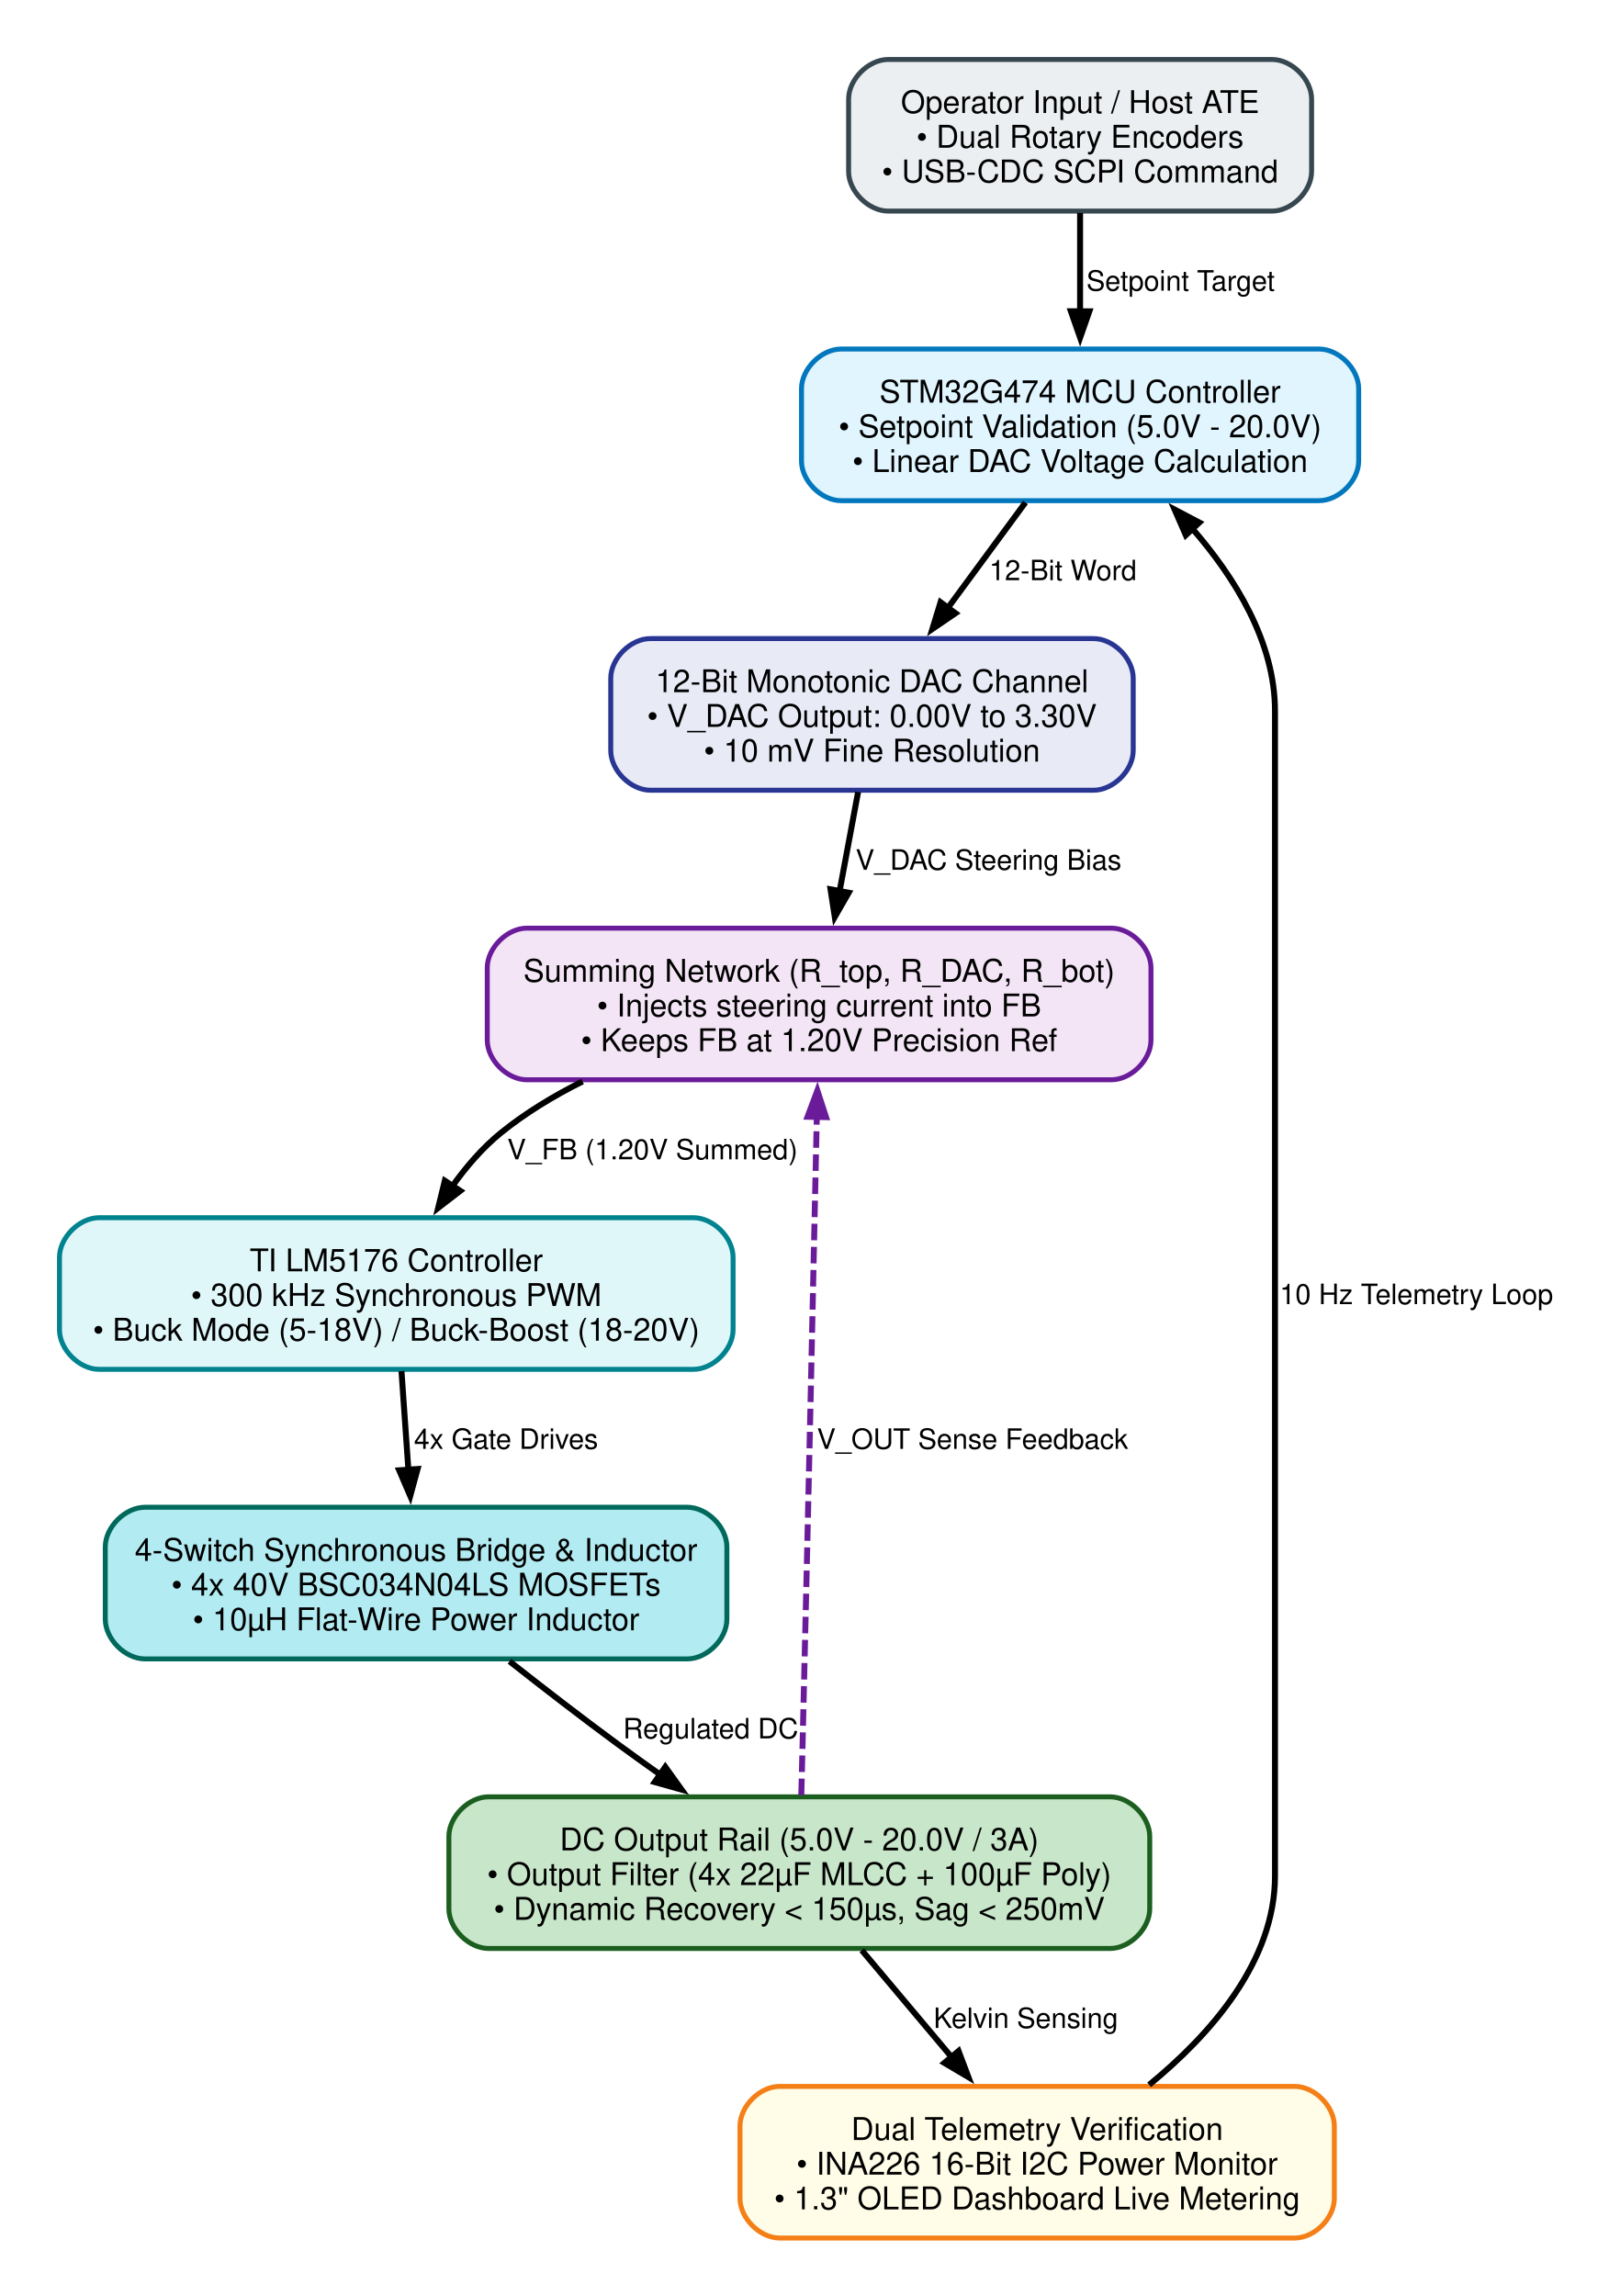
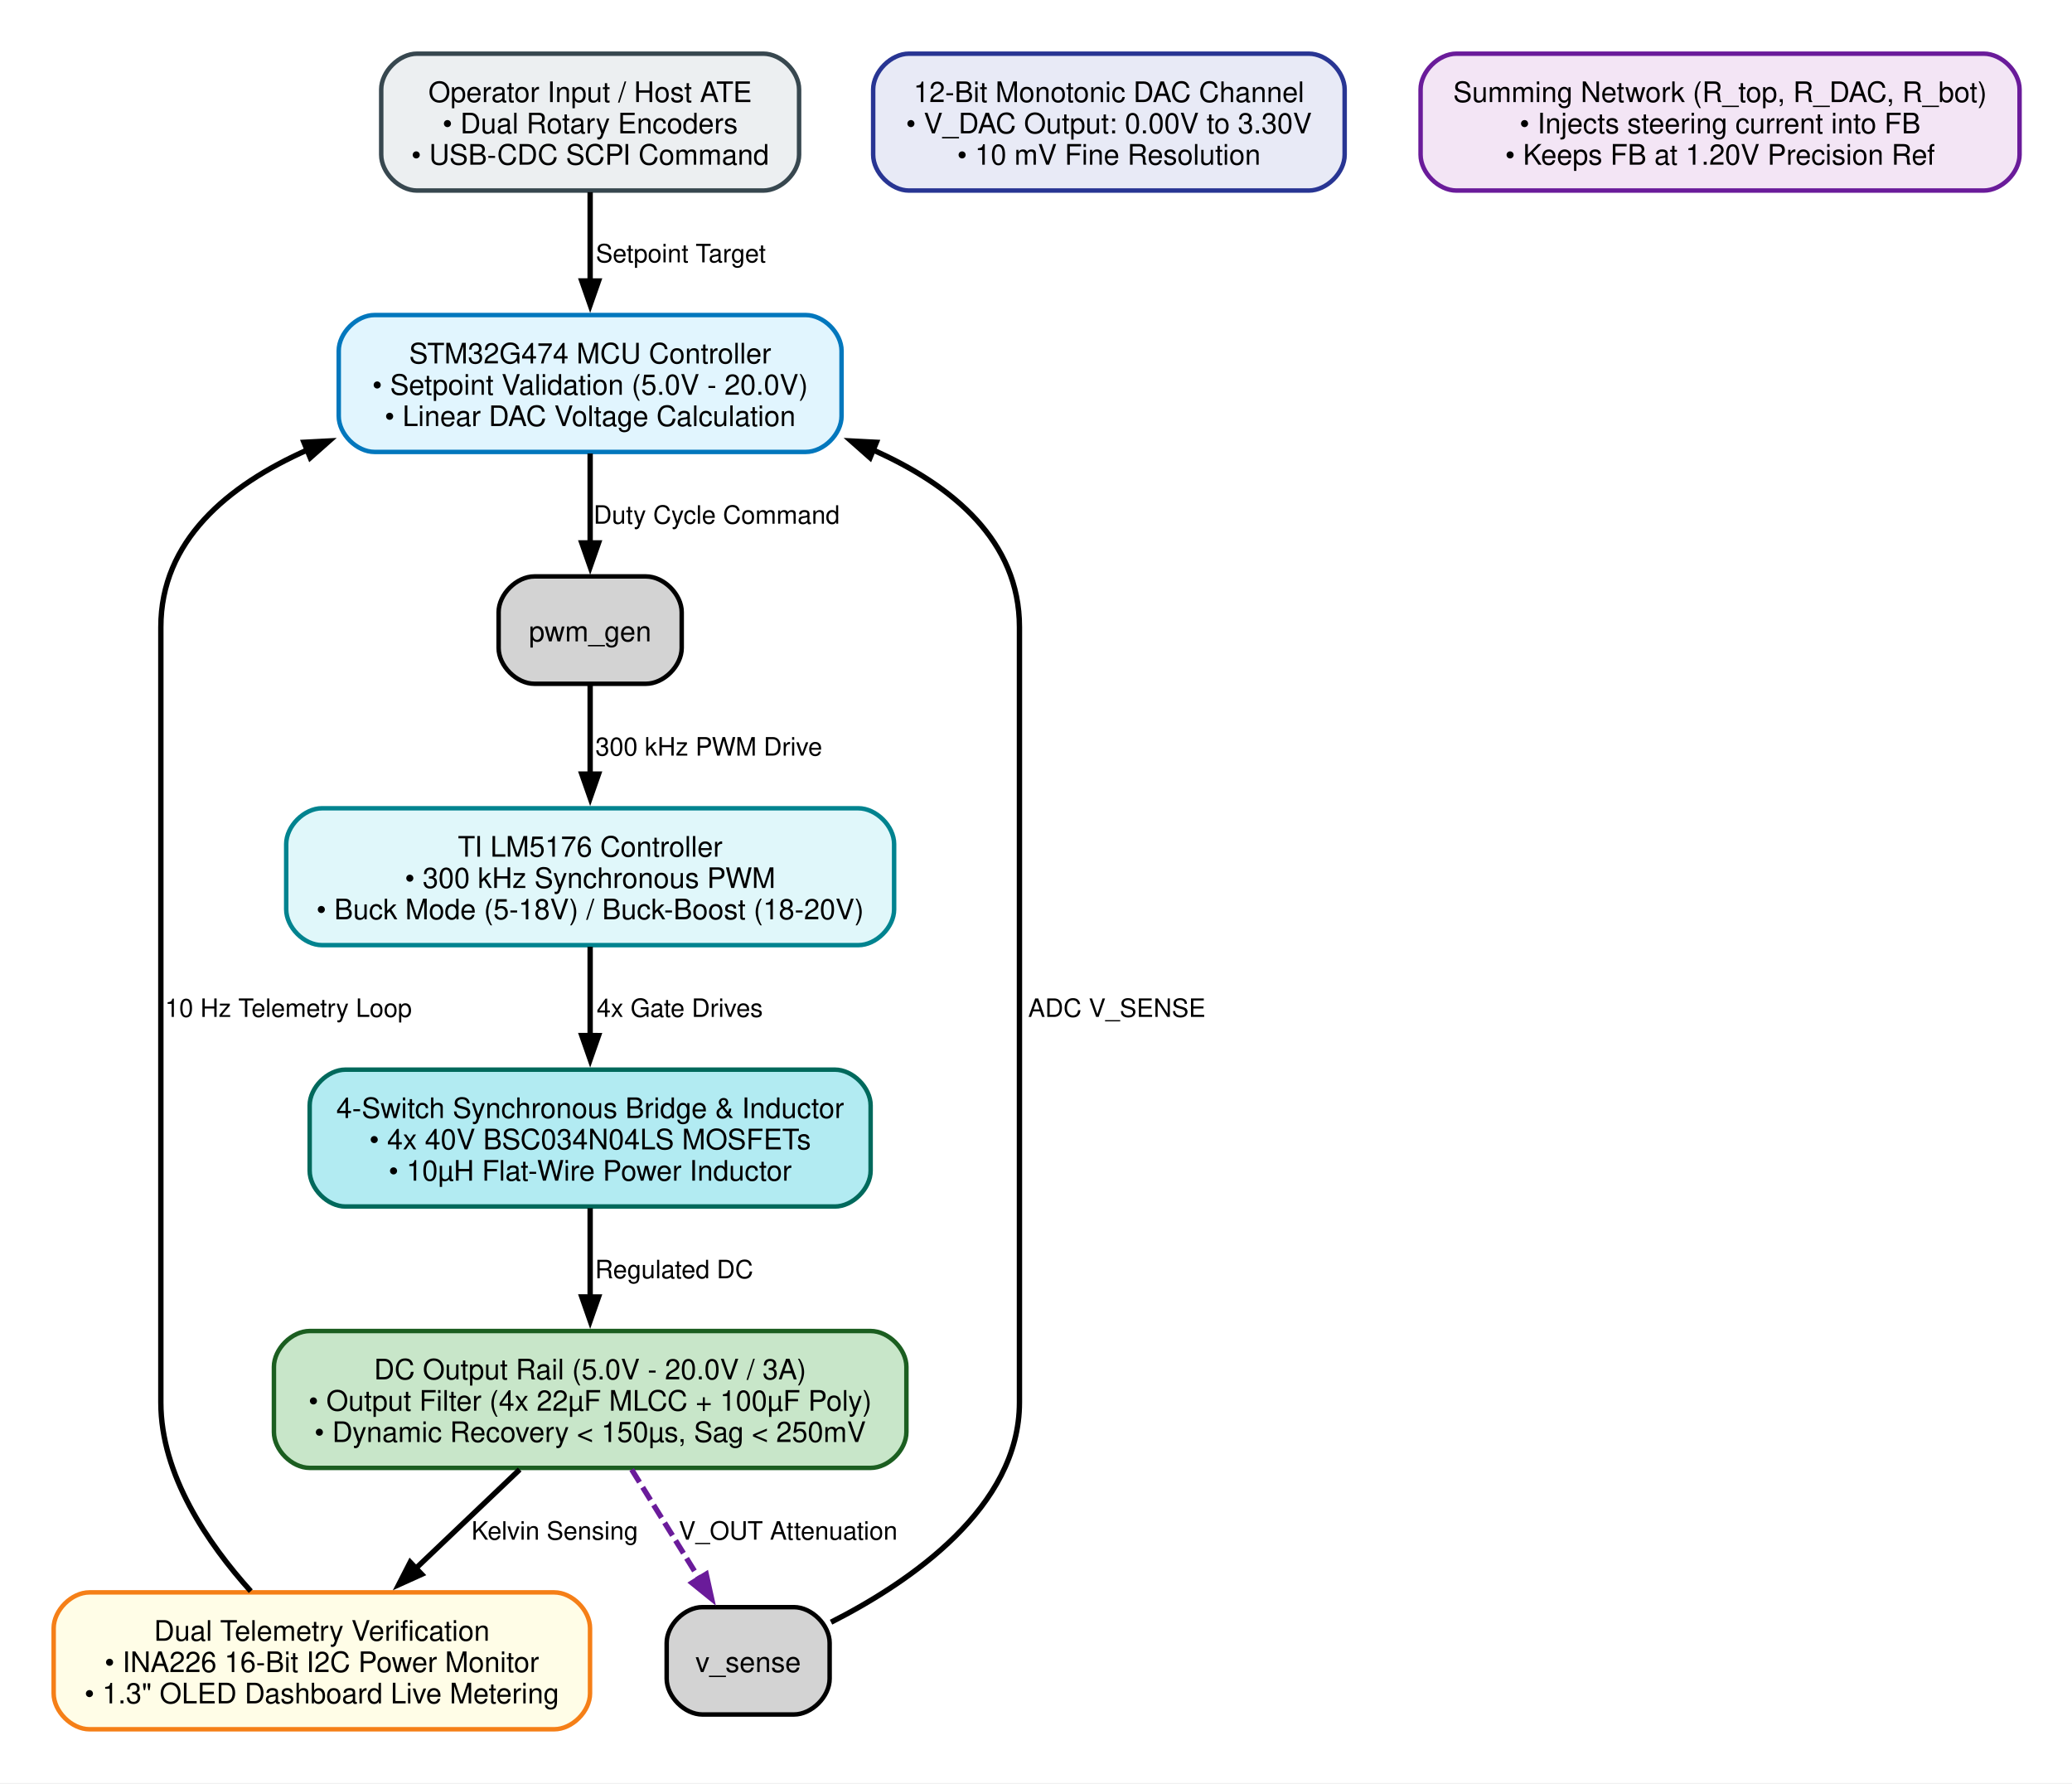
- <svg xmlns="http://www.w3.org/2000/svg" width="487pt" height="695pt" viewBox="0.00 0.00 487.00 695.00">
-   <g id="graph0" class="graph" transform="scale(1 1) rotate(0) translate(18 677.45)">
-     <polygon fill="#ffffff" stroke="none" points="-18,18 -18,-677.45 469.2,-677.45 469.2,18 -18,18" />
+ <svg xmlns="http://www.w3.org/2000/svg" width="695pt" height="598pt" viewBox="0.00 0.00 695.00 598.00">
+   <g id="graph0" class="graph" transform="scale(1 1) rotate(0) translate(18 579.9)">
+     <polygon fill="#ffffff" stroke="none" points="-18,18 -18,-579.9 677.41,-579.9 677.41,18 -18,18" />
    <g id="node1" class="node">
-       <path fill="#eceff1" stroke="#37474f" stroke-width="1.5" d="M367.03,-659.45C367.03,-659.45 250.88,-659.45 250.88,-659.45 244.88,-659.45 238.88,-653.45 238.88,-647.45 238.88,-647.45 238.88,-625.55 238.88,-625.55 238.88,-619.55 244.88,-613.55 250.88,-613.55 250.88,-613.55 367.03,-613.55 367.03,-613.55 373.03,-613.55 379.03,-619.55 379.03,-625.55 379.03,-625.55 379.03,-647.45 379.03,-647.45 379.03,-653.45 373.03,-659.45 367.03,-659.45" />
-       <text xml:space="preserve" text-anchor="middle" x="308.95" y="-643.23" font-family="Helvetica, Arial, sans-serif" font-size="9.50">Operator Input / Host ATE</text>
-       <text xml:space="preserve" text-anchor="middle" x="308.95" y="-632.73" font-family="Helvetica, Arial, sans-serif" font-size="9.50">• Dual Rotary Encoders</text>
-       <text xml:space="preserve" text-anchor="middle" x="308.95" y="-622.23" font-family="Helvetica, Arial, sans-serif" font-size="9.50">• USB-CDC SCPI Command</text>
+       <path fill="#eceff1" stroke="#37474f" stroke-width="1.5" d="M238.03,-561.9C238.03,-561.9 121.88,-561.9 121.88,-561.9 115.88,-561.9 109.87,-555.9 109.87,-549.9 109.87,-549.9 109.87,-528 109.87,-528 109.87,-522 115.87,-516 121.87,-516 121.87,-516 238.03,-516 238.03,-516 244.03,-516 250.03,-522 250.03,-528 250.03,-528 250.03,-549.9 250.03,-549.9 250.03,-555.9 244.03,-561.9 238.03,-561.9" />
+       <text xml:space="preserve" text-anchor="middle" x="179.95" y="-545.67" font-family="Helvetica, Arial, sans-serif" font-size="9.50">Operator Input / Host ATE</text>
+       <text xml:space="preserve" text-anchor="middle" x="179.95" y="-535.17" font-family="Helvetica, Arial, sans-serif" font-size="9.50">• Dual Rotary Encoders</text>
+       <text xml:space="preserve" text-anchor="middle" x="179.95" y="-524.67" font-family="Helvetica, Arial, sans-serif" font-size="9.50">• USB-CDC SCPI Command</text>
    </g>
    <g id="node2" class="node">
-       <path fill="#e1f5fe" stroke="#0277bd" stroke-width="1.5" d="M381.28,-571.8C381.28,-571.8 236.62,-571.8 236.62,-571.8 230.62,-571.8 224.62,-565.8 224.62,-559.8 224.62,-559.8 224.62,-537.9 224.62,-537.9 224.62,-531.9 230.62,-525.9 236.62,-525.9 236.62,-525.9 381.28,-525.9 381.28,-525.9 387.28,-525.9 393.28,-531.9 393.28,-537.9 393.28,-537.9 393.28,-559.8 393.28,-559.8 393.28,-565.8 387.28,-571.8 381.28,-571.8" />
-       <text xml:space="preserve" text-anchor="middle" x="308.95" y="-555.57" font-family="Helvetica, Arial, sans-serif" font-size="9.50">STM32G474 MCU Controller</text>
-       <text xml:space="preserve" text-anchor="middle" x="308.95" y="-545.07" font-family="Helvetica, Arial, sans-serif" font-size="9.50">• Setpoint Validation (5.0V - 20.0V)</text>
-       <text xml:space="preserve" text-anchor="middle" x="308.95" y="-534.57" font-family="Helvetica, Arial, sans-serif" font-size="9.50">• Linear DAC Voltage Calculation</text>
+       <path fill="#e1f5fe" stroke="#0277bd" stroke-width="1.5" d="M252.28,-474.25C252.28,-474.25 107.62,-474.25 107.62,-474.25 101.62,-474.25 95.62,-468.25 95.62,-462.25 95.62,-462.25 95.62,-440.35 95.62,-440.35 95.62,-434.35 101.62,-428.35 107.62,-428.35 107.62,-428.35 252.28,-428.35 252.28,-428.35 258.28,-428.35 264.28,-434.35 264.28,-440.35 264.28,-440.35 264.28,-462.25 264.28,-462.25 264.28,-468.25 258.28,-474.25 252.28,-474.25" />
+       <text xml:space="preserve" text-anchor="middle" x="179.95" y="-458.02" font-family="Helvetica, Arial, sans-serif" font-size="9.50">STM32G474 MCU Controller</text>
+       <text xml:space="preserve" text-anchor="middle" x="179.95" y="-447.52" font-family="Helvetica, Arial, sans-serif" font-size="9.50">• Setpoint Validation (5.0V - 20.0V)</text>
+       <text xml:space="preserve" text-anchor="middle" x="179.95" y="-437.02" font-family="Helvetica, Arial, sans-serif" font-size="9.50">• Linear DAC Voltage Calculation</text>
    </g>
    <g id="edge1" class="edge">
-       <path fill="none" stroke="black" stroke-width="1.8" d="M308.95,-613C308.95,-603.82 308.95,-593.03 308.95,-582.99" />
-       <polygon fill="black" stroke="black" stroke-width="1.8" points="311.76,-583.22 308.96,-575.22 306.16,-583.23 311.76,-583.22" />
-       <text xml:space="preserve" text-anchor="middle" x="338.2" y="-589.47" font-family="Helvetica, Arial, sans-serif" font-size="8.50"> Setpoint Target</text>
+       <path fill="none" stroke="black" stroke-width="1.8" d="M179.95,-515.45C179.95,-506.27 179.95,-495.48 179.95,-485.44" />
+       <polygon fill="black" stroke="black" stroke-width="1.8" points="182.76,-485.67 179.96,-477.67 177.16,-485.68 182.76,-485.67" />
+       <text xml:space="preserve" text-anchor="middle" x="209.2" y="-491.92" font-family="Helvetica, Arial, sans-serif" font-size="8.50"> Setpoint Target</text>
+     </g>
+     <g id="node9" class="node">
+       <path fill="lightgrey" stroke="black" stroke-width="1.5" d="M198.66,-386.6C198.66,-386.6 161.25,-386.6 161.25,-386.6 155.25,-386.6 149.25,-380.6 149.25,-374.6 149.25,-374.6 149.25,-362.6 149.25,-362.6 149.25,-356.6 155.25,-350.6 161.25,-350.6 161.25,-350.6 198.66,-350.6 198.66,-350.6 204.66,-350.6 210.66,-356.6 210.66,-362.6 210.66,-362.6 210.66,-374.6 210.66,-374.6 210.66,-380.6 204.66,-386.6 198.66,-386.6" />
+       <text xml:space="preserve" text-anchor="middle" x="179.95" y="-364.82" font-family="Helvetica, Arial, sans-serif" font-size="9.50">pwm_gen</text>
+     </g>
+     <g id="edge2" class="edge">
+       <path fill="none" stroke="black" stroke-width="1.8" d="M179.95,-427.82C179.95,-418.47 179.95,-407.51 179.95,-397.64" />
+       <polygon fill="black" stroke="black" stroke-width="1.8" points="182.76,-397.83 179.96,-389.83 177.16,-397.83 182.76,-397.83" />
+       <text xml:space="preserve" text-anchor="middle" x="221.2" y="-404.27" font-family="Helvetica, Arial, sans-serif" font-size="8.50"> Duty Cycle Command</text>
    </g>
    <g id="node3" class="node">
-       <path fill="#e8eaf6" stroke="#283593" stroke-width="1.5" d="M313.03,-484.15C313.03,-484.15 178.88,-484.15 178.88,-484.15 172.88,-484.15 166.88,-478.15 166.88,-472.15 166.88,-472.15 166.88,-450.25 166.88,-450.25 166.88,-444.25 172.88,-438.25 178.88,-438.25 178.88,-438.25 313.03,-438.25 313.03,-438.25 319.03,-438.25 325.03,-444.25 325.03,-450.25 325.03,-450.25 325.03,-472.15 325.03,-472.15 325.03,-478.15 319.03,-484.15 313.03,-484.15" />
-       <text xml:space="preserve" text-anchor="middle" x="245.95" y="-467.92" font-family="Helvetica, Arial, sans-serif" font-size="9.50">12-Bit Monotonic DAC Channel</text>
-       <text xml:space="preserve" text-anchor="middle" x="245.95" y="-457.42" font-family="Helvetica, Arial, sans-serif" font-size="9.50">• V_DAC Output: 0.00V to 3.30V</text>
-       <text xml:space="preserve" text-anchor="middle" x="245.95" y="-446.92" font-family="Helvetica, Arial, sans-serif" font-size="9.50">• 10 mV Fine Resolution</text>
-     </g>
-     <g id="edge2" class="edge">
-       <path fill="none" stroke="black" stroke-width="1.8" d="M292.4,-525.35C285.23,-515.59 276.7,-504 268.92,-493.43" />
-       <polygon fill="black" stroke="black" stroke-width="1.8" points="271.23,-491.83 264.23,-487.05 266.71,-495.15 271.23,-491.83" />
-       <text xml:space="preserve" text-anchor="middle" x="302.59" y="-501.82" font-family="Helvetica, Arial, sans-serif" font-size="8.50"> 12-Bit Word</text>
+       <path fill="#e8eaf6" stroke="#283593" stroke-width="1.5" d="M421.03,-561.9C421.03,-561.9 286.88,-561.9 286.88,-561.9 280.88,-561.9 274.88,-555.9 274.88,-549.9 274.88,-549.9 274.88,-528 274.88,-528 274.88,-522 280.88,-516 286.88,-516 286.88,-516 421.03,-516 421.03,-516 427.03,-516 433.03,-522 433.03,-528 433.03,-528 433.03,-549.9 433.03,-549.9 433.03,-555.9 427.03,-561.9 421.03,-561.9" />
+       <text xml:space="preserve" text-anchor="middle" x="353.95" y="-545.67" font-family="Helvetica, Arial, sans-serif" font-size="9.50">12-Bit Monotonic DAC Channel</text>
+       <text xml:space="preserve" text-anchor="middle" x="353.95" y="-535.17" font-family="Helvetica, Arial, sans-serif" font-size="9.50">• V_DAC Output: 0.00V to 3.30V</text>
+       <text xml:space="preserve" text-anchor="middle" x="353.95" y="-524.67" font-family="Helvetica, Arial, sans-serif" font-size="9.50">• 10 mV Fine Resolution</text>
    </g>
    <g id="node4" class="node">
-       <path fill="#f3e5f5" stroke="#6a1b9a" stroke-width="1.5" d="M318.41,-396.5C318.41,-396.5 141.5,-396.5 141.5,-396.5 135.5,-396.5 129.5,-390.5 129.5,-384.5 129.5,-384.5 129.5,-362.6 129.5,-362.6 129.5,-356.6 135.5,-350.6 141.5,-350.6 141.5,-350.6 318.41,-350.6 318.41,-350.6 324.41,-350.6 330.41,-356.6 330.41,-362.6 330.41,-362.6 330.41,-384.5 330.41,-384.5 330.41,-390.5 324.41,-396.5 318.41,-396.5" />
-       <text xml:space="preserve" text-anchor="middle" x="229.95" y="-380.27" font-family="Helvetica, Arial, sans-serif" font-size="9.50">Summing Network (R_top, R_DAC, R_bot)</text>
-       <text xml:space="preserve" text-anchor="middle" x="229.95" y="-369.77" font-family="Helvetica, Arial, sans-serif" font-size="9.50">• Injects steering current into FB</text>
-       <text xml:space="preserve" text-anchor="middle" x="229.95" y="-359.27" font-family="Helvetica, Arial, sans-serif" font-size="9.50">• Keeps FB at 1.20V Precision Ref</text>
+       <path fill="#f3e5f5" stroke="#6a1b9a" stroke-width="1.5" d="M647.41,-561.9C647.41,-561.9 470.5,-561.9 470.5,-561.9 464.5,-561.9 458.5,-555.9 458.5,-549.9 458.5,-549.9 458.5,-528 458.5,-528 458.5,-522 464.5,-516 470.5,-516 470.5,-516 647.41,-516 647.41,-516 653.41,-516 659.41,-522 659.41,-528 659.41,-528 659.41,-549.9 659.41,-549.9 659.41,-555.9 653.41,-561.9 647.41,-561.9" />
+       <text xml:space="preserve" text-anchor="middle" x="558.95" y="-545.67" font-family="Helvetica, Arial, sans-serif" font-size="9.50">Summing Network (R_top, R_DAC, R_bot)</text>
+       <text xml:space="preserve" text-anchor="middle" x="558.95" y="-535.17" font-family="Helvetica, Arial, sans-serif" font-size="9.50">• Injects steering current into FB</text>
+       <text xml:space="preserve" text-anchor="middle" x="558.95" y="-524.67" font-family="Helvetica, Arial, sans-serif" font-size="9.50">• Keeps FB at 1.20V Precision Ref</text>
+     </g>
+     <g id="node5" class="node">
+       <path fill="#e0f7fa" stroke="#00838f" stroke-width="1.5" d="M269.91,-308.85C269.91,-308.85 90,-308.85 90,-308.85 84,-308.85 78,-302.85 78,-296.85 78,-296.85 78,-274.95 78,-274.95 78,-268.95 84,-262.95 90,-262.95 90,-262.95 269.91,-262.95 269.91,-262.95 275.91,-262.95 281.91,-268.95 281.91,-274.95 281.91,-274.95 281.91,-296.85 281.91,-296.85 281.91,-302.85 275.91,-308.85 269.91,-308.85" />
+       <text xml:space="preserve" text-anchor="middle" x="179.95" y="-292.62" font-family="Helvetica, Arial, sans-serif" font-size="9.50">TI LM5176 Controller</text>
+       <text xml:space="preserve" text-anchor="middle" x="179.95" y="-282.12" font-family="Helvetica, Arial, sans-serif" font-size="9.50">• 300 kHz Synchronous PWM</text>
+       <text xml:space="preserve" text-anchor="middle" x="179.95" y="-271.62" font-family="Helvetica, Arial, sans-serif" font-size="9.50">• Buck Mode (5-18V) / Buck-Boost (18-20V)</text>
+     </g>
+     <g id="node6" class="node">
+       <path fill="#b2ebf2" stroke="#00695c" stroke-width="1.5" d="M262.03,-221.2C262.03,-221.2 97.88,-221.2 97.88,-221.2 91.88,-221.2 85.87,-215.2 85.87,-209.2 85.87,-209.2 85.87,-187.3 85.87,-187.3 85.87,-181.3 91.87,-175.3 97.87,-175.3 97.87,-175.3 262.03,-175.3 262.03,-175.3 268.03,-175.3 274.03,-181.3 274.03,-187.3 274.03,-187.3 274.03,-209.2 274.03,-209.2 274.03,-215.2 268.03,-221.2 262.03,-221.2" />
+       <text xml:space="preserve" text-anchor="middle" x="179.95" y="-204.97" font-family="Helvetica, Arial, sans-serif" font-size="9.50">4-Switch Synchronous Bridge &amp; Inductor</text>
+       <text xml:space="preserve" text-anchor="middle" x="179.95" y="-194.47" font-family="Helvetica, Arial, sans-serif" font-size="9.50">• 4x 40V BSC034N04LS MOSFETs</text>
+       <text xml:space="preserve" text-anchor="middle" x="179.95" y="-183.97" font-family="Helvetica, Arial, sans-serif" font-size="9.50">• 10µH Flat-Wire Power Inductor</text>
+     </g>
+     <g id="edge4" class="edge">
+       <path fill="none" stroke="black" stroke-width="1.8" d="M179.95,-262.4C179.95,-253.22 179.95,-242.43 179.95,-232.39" />
+       <polygon fill="black" stroke="black" stroke-width="1.8" points="182.76,-232.62 179.96,-224.62 177.16,-232.63 182.76,-232.62" />
+       <text xml:space="preserve" text-anchor="middle" x="208.83" y="-238.88" font-family="Helvetica, Arial, sans-serif" font-size="8.50"> 4x Gate Drives</text>
+     </g>
+     <g id="node7" class="node">
+       <path fill="#c8e6c9" stroke="#1b5e20" stroke-width="1.5" d="M274.03,-133.55C274.03,-133.55 85.88,-133.55 85.88,-133.55 79.88,-133.55 73.88,-127.55 73.88,-121.55 73.88,-121.55 73.88,-99.65 73.88,-99.65 73.88,-93.65 79.88,-87.65 85.88,-87.65 85.88,-87.65 274.03,-87.65 274.03,-87.65 280.03,-87.65 286.03,-93.65 286.03,-99.65 286.03,-99.65 286.03,-121.55 286.03,-121.55 286.03,-127.55 280.03,-133.55 274.03,-133.55" />
+       <text xml:space="preserve" text-anchor="middle" x="179.95" y="-117.33" font-family="Helvetica, Arial, sans-serif" font-size="9.50">DC Output Rail (5.0V - 20.0V / 3A)</text>
+       <text xml:space="preserve" text-anchor="middle" x="179.95" y="-106.83" font-family="Helvetica, Arial, sans-serif" font-size="9.50">• Output Filter (4x 22µF MLCC + 100µF Poly)</text>
+       <text xml:space="preserve" text-anchor="middle" x="179.95" y="-96.33" font-family="Helvetica, Arial, sans-serif" font-size="9.50">• Dynamic Recovery &lt; 150µs, Sag &lt; 250mV</text>
+     </g>
+     <g id="edge5" class="edge">
+       <path fill="none" stroke="black" stroke-width="1.8" d="M179.95,-174.75C179.95,-165.57 179.95,-154.78 179.95,-144.74" />
+       <polygon fill="black" stroke="black" stroke-width="1.8" points="182.76,-144.97 179.96,-136.97 177.16,-144.98 182.76,-144.97" />
+       <text xml:space="preserve" text-anchor="middle" x="206.95" y="-151.23" font-family="Helvetica, Arial, sans-serif" font-size="8.50"> Regulated DC</text>
+     </g>
+     <g id="node8" class="node">
+       <path fill="#fffde7" stroke="#f57f17" stroke-width="1.5" d="M167.91,-45.9C167.91,-45.9 12,-45.9 12,-45.9 6,-45.9 0,-39.9 0,-33.9 0,-33.9 0,-12 0,-12 0,-6 6,0 12,0 12,0 167.91,0 167.91,0 173.91,0 179.91,-6 179.91,-12 179.91,-12 179.91,-33.9 179.91,-33.9 179.91,-39.9 173.91,-45.9 167.91,-45.9" />
+       <text xml:space="preserve" text-anchor="middle" x="89.95" y="-29.68" font-family="Helvetica, Arial, sans-serif" font-size="9.50">Dual Telemetry Verification</text>
+       <text xml:space="preserve" text-anchor="middle" x="89.95" y="-19.18" font-family="Helvetica, Arial, sans-serif" font-size="9.50">• INA226 16-Bit I2C Power Monitor</text>
+       <text xml:space="preserve" text-anchor="middle" x="89.95" y="-8.68" font-family="Helvetica, Arial, sans-serif" font-size="9.50">• 1.3" OLED Dashboard Live Metering</text>
+     </g>
+     <g id="edge6" class="edge">
+       <path fill="none" stroke="black" stroke-width="1.8" d="M156.31,-87.1C145.64,-76.95 132.9,-64.82 121.44,-53.91" />
+       <polygon fill="black" stroke="black" stroke-width="1.8" points="123.45,-51.97 115.73,-48.48 119.59,-56.02 123.45,-51.97" />
+       <text xml:space="preserve" text-anchor="middle" x="166.9" y="-63.58" font-family="Helvetica, Arial, sans-serif" font-size="8.50"> Kelvin Sensing</text>
+     </g>
+     <g id="node10" class="node">
+       <path fill="lightgrey" stroke="black" stroke-width="1.5" d="M248.28,-40.95C248.28,-40.95 217.62,-40.95 217.62,-40.95 211.62,-40.95 205.62,-34.95 205.62,-28.95 205.62,-28.95 205.62,-16.95 205.62,-16.95 205.62,-10.95 211.62,-4.95 217.62,-4.95 217.62,-4.95 248.28,-4.95 248.28,-4.95 254.28,-4.95 260.28,-10.95 260.28,-16.95 260.28,-16.95 260.28,-28.95 260.28,-28.95 260.28,-34.95 254.28,-40.95 248.28,-40.95" />
+       <text xml:space="preserve" text-anchor="middle" x="232.95" y="-19.18" font-family="Helvetica, Arial, sans-serif" font-size="9.50">v_sense</text>
+     </g>
+     <g id="edge8" class="edge">
+       <path fill="none" stroke="#6a1b9a" stroke-width="1.8" stroke-dasharray="5,2" d="M193.88,-87.1C200.85,-75.83 209.33,-62.13 216.61,-50.37" />
+       <polygon fill="#6a1b9a" stroke="#6a1b9a" stroke-width="1.8" points="218.87,-52.03 220.7,-43.75 214.11,-49.08 218.87,-52.03" />
+       <text xml:space="preserve" text-anchor="middle" x="245.17" y="-63.58" font-family="Helvetica, Arial, sans-serif" font-size="8.50"> V_OUT Attenuation</text>
+     </g>
+     <g id="edge7" class="edge">
+       <path fill="none" stroke="black" stroke-width="1.8" d="M66.11,-46.3C51.65,-62.35 35.95,-85.34 35.95,-109.6 35.95,-369.6 35.95,-369.6 35.95,-369.6 35.95,-398.44 58.21,-417.08 85.22,-429.07" />
+       <polygon fill="black" stroke="black" stroke-width="1.8" points="83.95,-431.58 92.42,-432.02 86.07,-426.4 83.95,-431.58" />
+       <text xml:space="preserve" text-anchor="middle" x="77.58" y="-238.88" font-family="Helvetica, Arial, sans-serif" font-size="8.50"> 10 Hz Telemetry Loop</text>
    </g>
    <g id="edge3" class="edge">
-       <path fill="none" stroke="black" stroke-width="1.8" d="M241.75,-437.7C240.04,-428.52 238.02,-417.73 236.15,-407.69" />
-       <polygon fill="black" stroke="black" stroke-width="1.8" points="238.91,-407.23 234.69,-399.88 233.4,-408.26 238.91,-407.23" />
-       <text xml:space="preserve" text-anchor="middle" x="280.06" y="-414.17" font-family="Helvetica, Arial, sans-serif" font-size="8.50"> V_DAC Steering Bias</text>
-     </g>
-     <g id="node5" class="node">
-       <path fill="#e0f7fa" stroke="#00838f" stroke-width="1.5" d="M191.91,-308.85C191.91,-308.85 12,-308.85 12,-308.85 6,-308.85 0,-302.85 0,-296.85 0,-296.85 0,-274.95 0,-274.95 0,-268.95 6,-262.95 12,-262.95 12,-262.95 191.91,-262.95 191.91,-262.95 197.91,-262.95 203.91,-268.95 203.91,-274.95 203.91,-274.95 203.91,-296.85 203.91,-296.85 203.91,-302.85 197.91,-308.85 191.91,-308.85" />
-       <text xml:space="preserve" text-anchor="middle" x="101.95" y="-292.62" font-family="Helvetica, Arial, sans-serif" font-size="9.50">TI LM5176 Controller</text>
-       <text xml:space="preserve" text-anchor="middle" x="101.95" y="-282.12" font-family="Helvetica, Arial, sans-serif" font-size="9.50">• 300 kHz Synchronous PWM</text>
-       <text xml:space="preserve" text-anchor="middle" x="101.95" y="-271.62" font-family="Helvetica, Arial, sans-serif" font-size="9.50">• Buck Mode (5-18V) / Buck-Boost (18-20V)</text>
-     </g>
-     <g id="edge4" class="edge">
-       <path fill="none" stroke="black" stroke-width="1.8" d="M158.34,-350.09C149.57,-345.71 141.11,-340.58 133.7,-334.6 128.09,-330.06 123.11,-324.27 118.85,-318.29" />
-       <polygon fill="black" stroke="black" stroke-width="1.8" points="121.34,-316.98 114.63,-311.81 116.65,-320.04 121.34,-316.98" />
-       <text xml:space="preserve" text-anchor="middle" x="178.33" y="-326.52" font-family="Helvetica, Arial, sans-serif" font-size="8.50"> V_FB (1.20V Summed)</text>
-     </g>
-     <g id="node6" class="node">
-       <path fill="#b2ebf2" stroke="#00695c" stroke-width="1.5" d="M190.03,-221.2C190.03,-221.2 25.88,-221.2 25.88,-221.2 19.88,-221.2 13.87,-215.2 13.87,-209.2 13.87,-209.2 13.87,-187.3 13.87,-187.3 13.87,-181.3 19.87,-175.3 25.87,-175.3 25.87,-175.3 190.03,-175.3 190.03,-175.3 196.03,-175.3 202.03,-181.3 202.03,-187.3 202.03,-187.3 202.03,-209.2 202.03,-209.2 202.03,-215.2 196.03,-221.2 190.03,-221.2" />
-       <text xml:space="preserve" text-anchor="middle" x="107.95" y="-204.97" font-family="Helvetica, Arial, sans-serif" font-size="9.50">4-Switch Synchronous Bridge &amp; Inductor</text>
-       <text xml:space="preserve" text-anchor="middle" x="107.95" y="-194.47" font-family="Helvetica, Arial, sans-serif" font-size="9.50">• 4x 40V BSC034N04LS MOSFETs</text>
-       <text xml:space="preserve" text-anchor="middle" x="107.95" y="-183.97" font-family="Helvetica, Arial, sans-serif" font-size="9.50">• 10µH Flat-Wire Power Inductor</text>
-     </g>
-     <g id="edge5" class="edge">
-       <path fill="none" stroke="black" stroke-width="1.8" d="M103.53,-262.4C104.17,-253.22 104.93,-242.43 105.63,-232.39" />
-       <polygon fill="black" stroke="black" stroke-width="1.8" points="108.41,-232.79 106.18,-224.62 102.83,-232.4 108.41,-232.79" />
-       <text xml:space="preserve" text-anchor="middle" x="134.01" y="-238.88" font-family="Helvetica, Arial, sans-serif" font-size="8.50"> 4x Gate Drives</text>
-     </g>
-     <g id="node7" class="node">
-       <path fill="#c8e6c9" stroke="#1b5e20" stroke-width="1.5" d="M318.03,-133.55C318.03,-133.55 129.88,-133.55 129.88,-133.55 123.88,-133.55 117.88,-127.55 117.88,-121.55 117.88,-121.55 117.88,-99.65 117.88,-99.65 117.88,-93.65 123.88,-87.65 129.88,-87.65 129.88,-87.65 318.03,-87.65 318.03,-87.65 324.03,-87.65 330.03,-93.65 330.03,-99.65 330.03,-99.65 330.03,-121.55 330.03,-121.55 330.03,-127.55 324.03,-133.55 318.03,-133.55" />
-       <text xml:space="preserve" text-anchor="middle" x="223.95" y="-117.33" font-family="Helvetica, Arial, sans-serif" font-size="9.50">DC Output Rail (5.0V - 20.0V / 3A)</text>
-       <text xml:space="preserve" text-anchor="middle" x="223.95" y="-106.83" font-family="Helvetica, Arial, sans-serif" font-size="9.50">• Output Filter (4x 22µF MLCC + 100µF Poly)</text>
-       <text xml:space="preserve" text-anchor="middle" x="223.95" y="-96.33" font-family="Helvetica, Arial, sans-serif" font-size="9.50">• Dynamic Recovery &lt; 150µs, Sag &lt; 250mV</text>
-     </g>
-     <g id="edge6" class="edge">
-       <path fill="none" stroke="black" stroke-width="1.8" d="M136.24,-174.57C146.44,-166.53 158.12,-157.51 168.95,-149.55 173.17,-146.45 177.61,-143.27 182.06,-140.12" />
-       <polygon fill="black" stroke="black" stroke-width="1.8" points="183.39,-142.61 188.34,-135.72 180.18,-138.02 183.39,-142.61" />
-       <text xml:space="preserve" text-anchor="middle" x="195.95" y="-151.23" font-family="Helvetica, Arial, sans-serif" font-size="8.50"> Regulated DC</text>
+       <path fill="none" stroke="black" stroke-width="1.8" d="M179.95,-350.09C179.95,-341.37 179.95,-330.54 179.95,-320.32" />
+       <polygon fill="black" stroke="black" stroke-width="1.8" points="182.76,-320.32 179.96,-312.32 177.16,-320.32 182.76,-320.32" />
+       <text xml:space="preserve" text-anchor="middle" x="218.58" y="-326.52" font-family="Helvetica, Arial, sans-serif" font-size="8.50"> 300 kHz PWM Drive</text>
    </g>
    <g id="edge9" class="edge">
-       <path fill="none" stroke="#6a1b9a" stroke-width="1.8" stroke-dasharray="5,2" d="M224.56,-134.07C224.7,-139.16 224.83,-144.54 224.95,-149.55 226.6,-217.04 228.32,-296.02 229.26,-339.55" />
-       <polygon fill="#6a1b9a" stroke="#6a1b9a" stroke-width="1.8" points="226.45,-339.41 229.42,-347.35 232.05,-339.29 226.45,-339.41" />
-       <text xml:space="preserve" text-anchor="middle" x="275.21" y="-238.88" font-family="Helvetica, Arial, sans-serif" font-size="8.50"> V_OUT Sense Feedback</text>
-     </g>
-     <g id="node8" class="node">
-       <path fill="#fffde7" stroke="#f57f17" stroke-width="1.5" d="M373.91,-45.9C373.91,-45.9 218,-45.9 218,-45.9 212,-45.9 206,-39.9 206,-33.9 206,-33.9 206,-12 206,-12 206,-6 212,0 218,0 218,0 373.91,0 373.91,0 379.91,0 385.91,-6 385.91,-12 385.91,-12 385.91,-33.9 385.91,-33.9 385.91,-39.9 379.91,-45.9 373.91,-45.9" />
-       <text xml:space="preserve" text-anchor="middle" x="295.95" y="-29.68" font-family="Helvetica, Arial, sans-serif" font-size="9.50">Dual Telemetry Verification</text>
-       <text xml:space="preserve" text-anchor="middle" x="295.95" y="-19.18" font-family="Helvetica, Arial, sans-serif" font-size="9.50">• INA226 16-Bit I2C Power Monitor</text>
-       <text xml:space="preserve" text-anchor="middle" x="295.95" y="-8.68" font-family="Helvetica, Arial, sans-serif" font-size="9.50">• 1.3" OLED Dashboard Live Metering</text>
-     </g>
-     <g id="edge7" class="edge">
-       <path fill="none" stroke="black" stroke-width="1.8" d="M242.87,-87.1C251.24,-77.14 261.21,-65.28 270.24,-54.54" />
-       <polygon fill="black" stroke="black" stroke-width="1.8" points="272.16,-56.61 275.16,-48.69 267.87,-53.01 272.16,-56.61" />
-       <text xml:space="preserve" text-anchor="middle" x="291.36" y="-63.58" font-family="Helvetica, Arial, sans-serif" font-size="8.50"> Kelvin Sensing</text>
-     </g>
-     <g id="edge8" class="edge">
-       <path fill="none" stroke="black" stroke-width="1.8" d="M329.85,-46.37C348.52,-61.65 367.95,-83.76 367.95,-109.6 367.95,-462.2 367.95,-462.2 367.95,-462.2 367.95,-483.11 355.88,-502.63 342.66,-517.74" />
-       <polygon fill="black" stroke="black" stroke-width="1.8" points="340.95,-515.46 337.55,-523.23 345.05,-519.28 340.95,-515.46" />
-       <text xml:space="preserve" text-anchor="middle" x="409.58" y="-282.7" font-family="Helvetica, Arial, sans-serif" font-size="8.50"> 10 Hz Telemetry Loop</text>
+       <path fill="none" stroke="black" stroke-width="1.8" d="M260.75,-35.9C287.51,-49.49 323.95,-74.45 323.95,-109.6 323.95,-369.6 323.95,-369.6 323.95,-369.6 323.95,-398.44 301.7,-417.08 274.69,-429.07" />
+       <polygon fill="black" stroke="black" stroke-width="1.8" points="273.84,-426.4 267.49,-432.02 275.96,-431.58 273.84,-426.4" />
+       <text xml:space="preserve" text-anchor="middle" x="355.45" y="-238.88" font-family="Helvetica, Arial, sans-serif" font-size="8.50"> ADC V_SENSE</text>
    </g>
  </g>
</svg>
